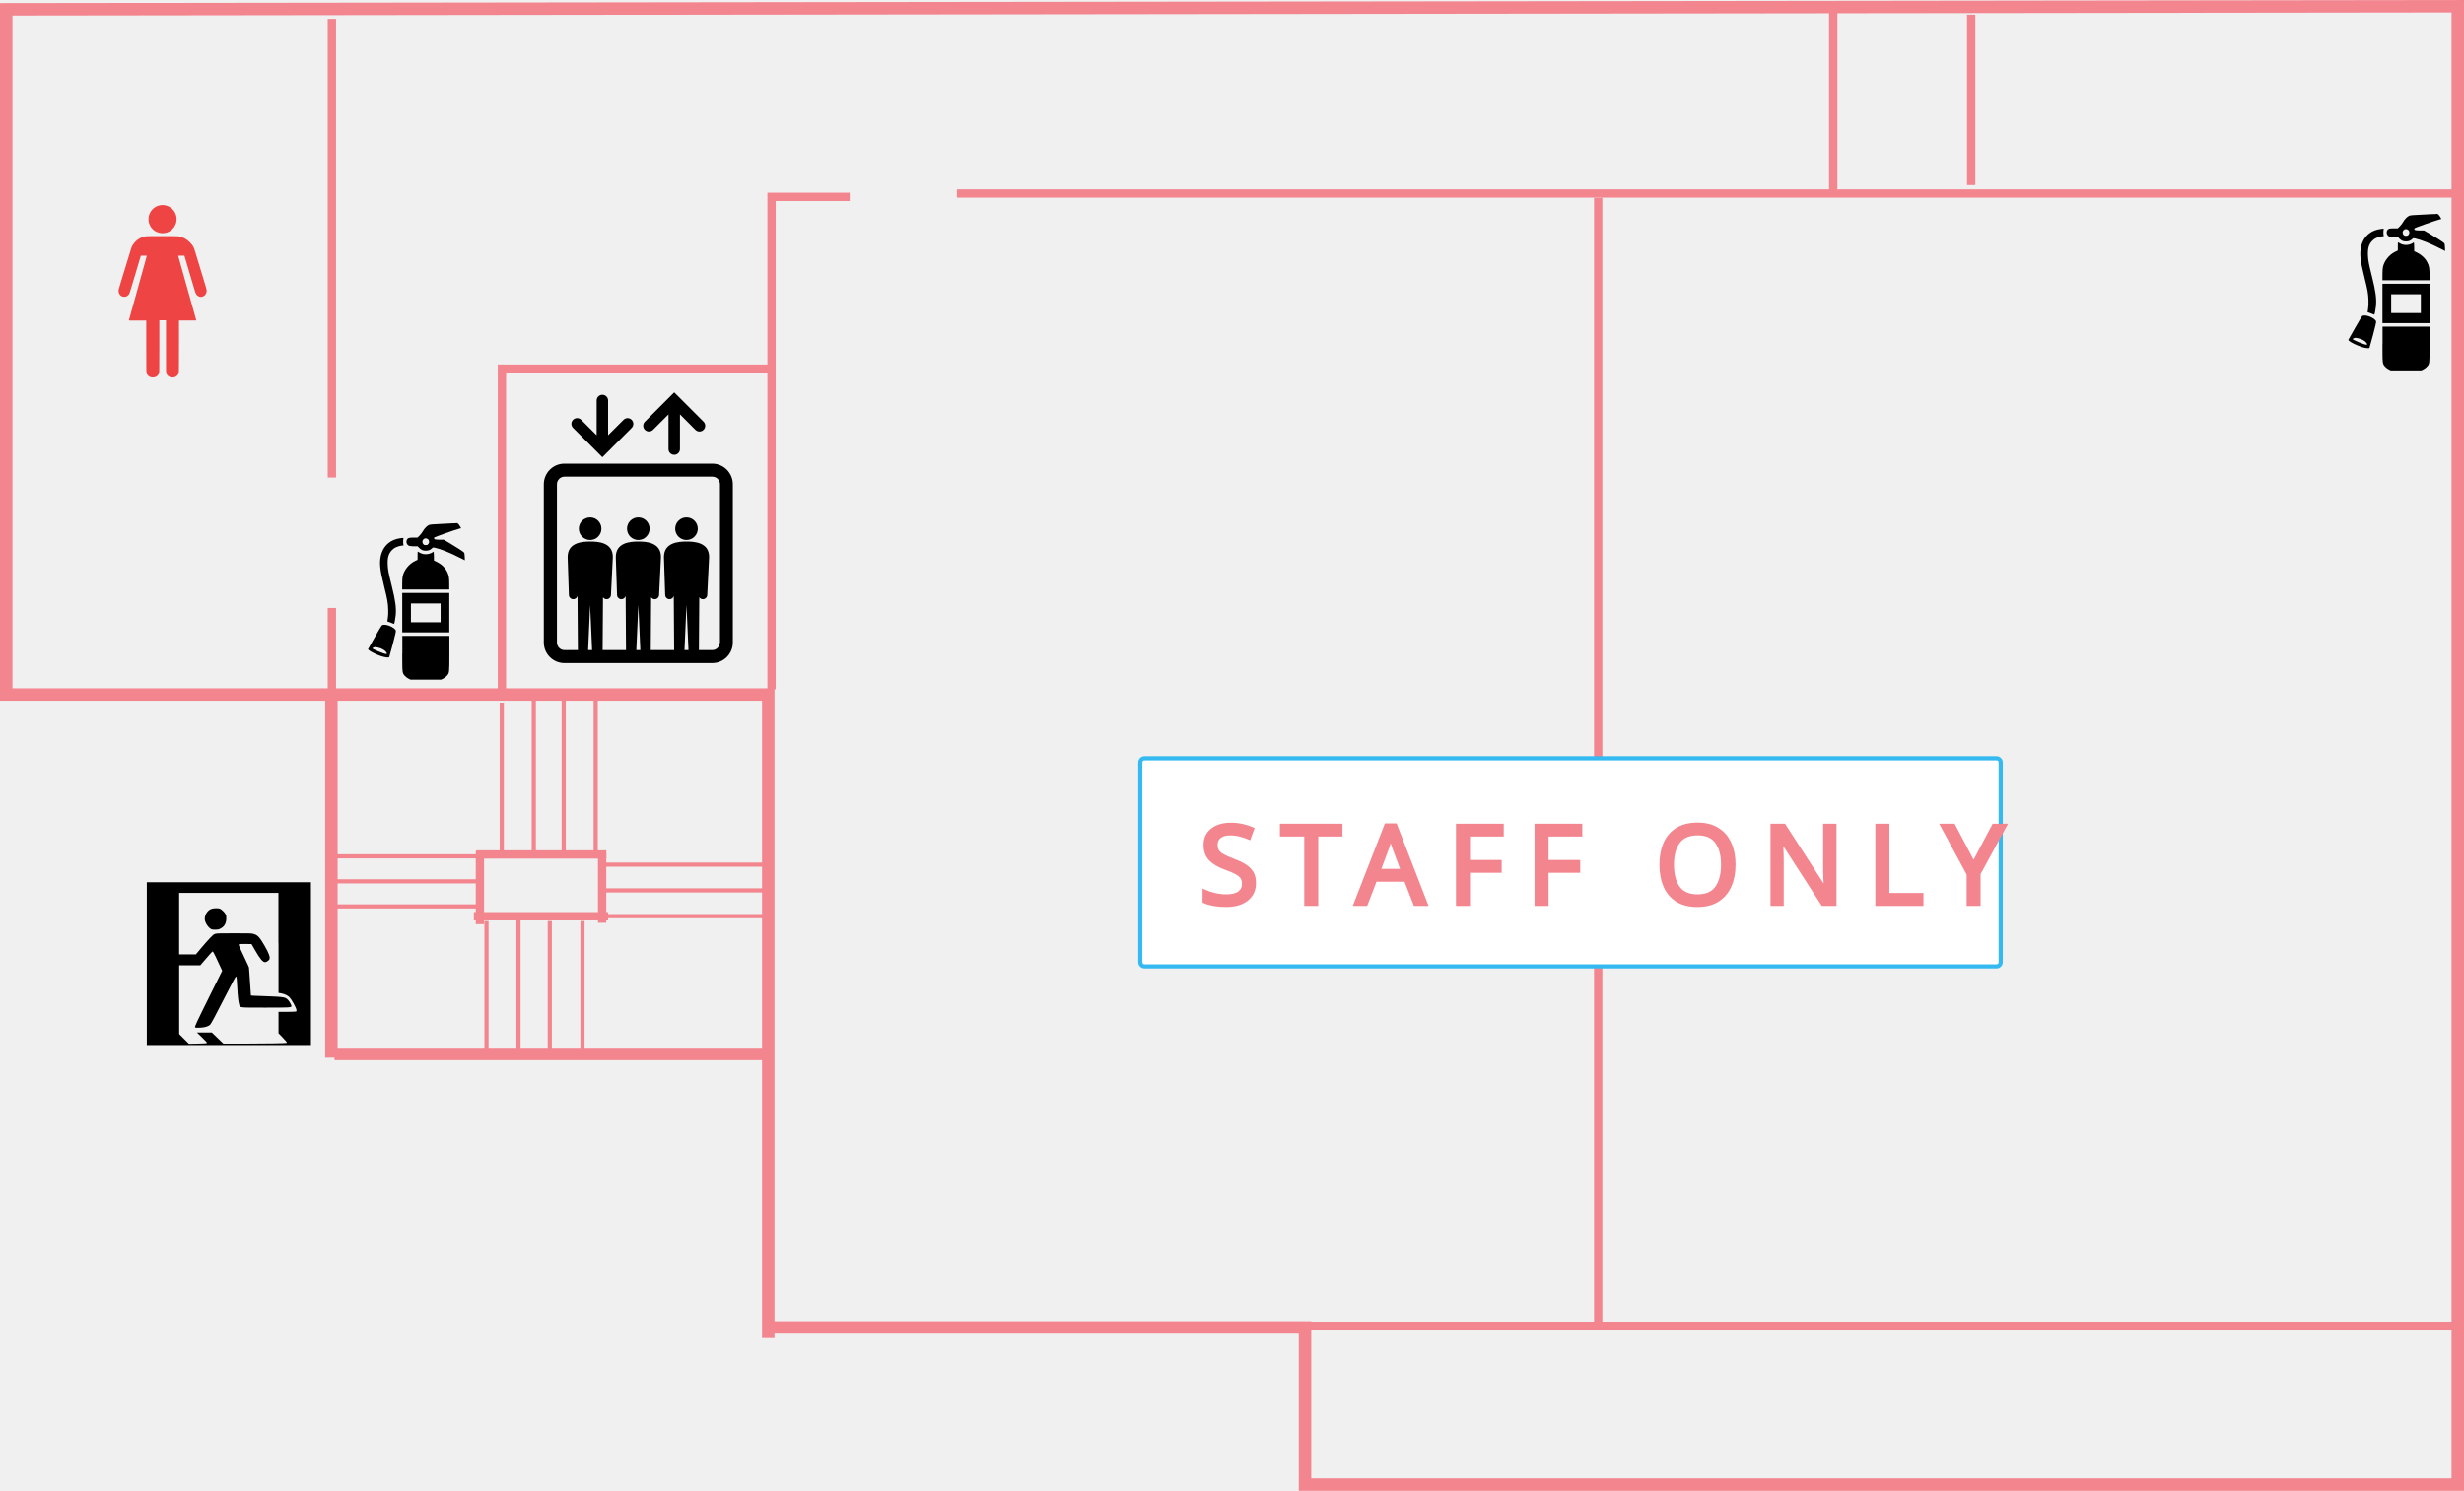
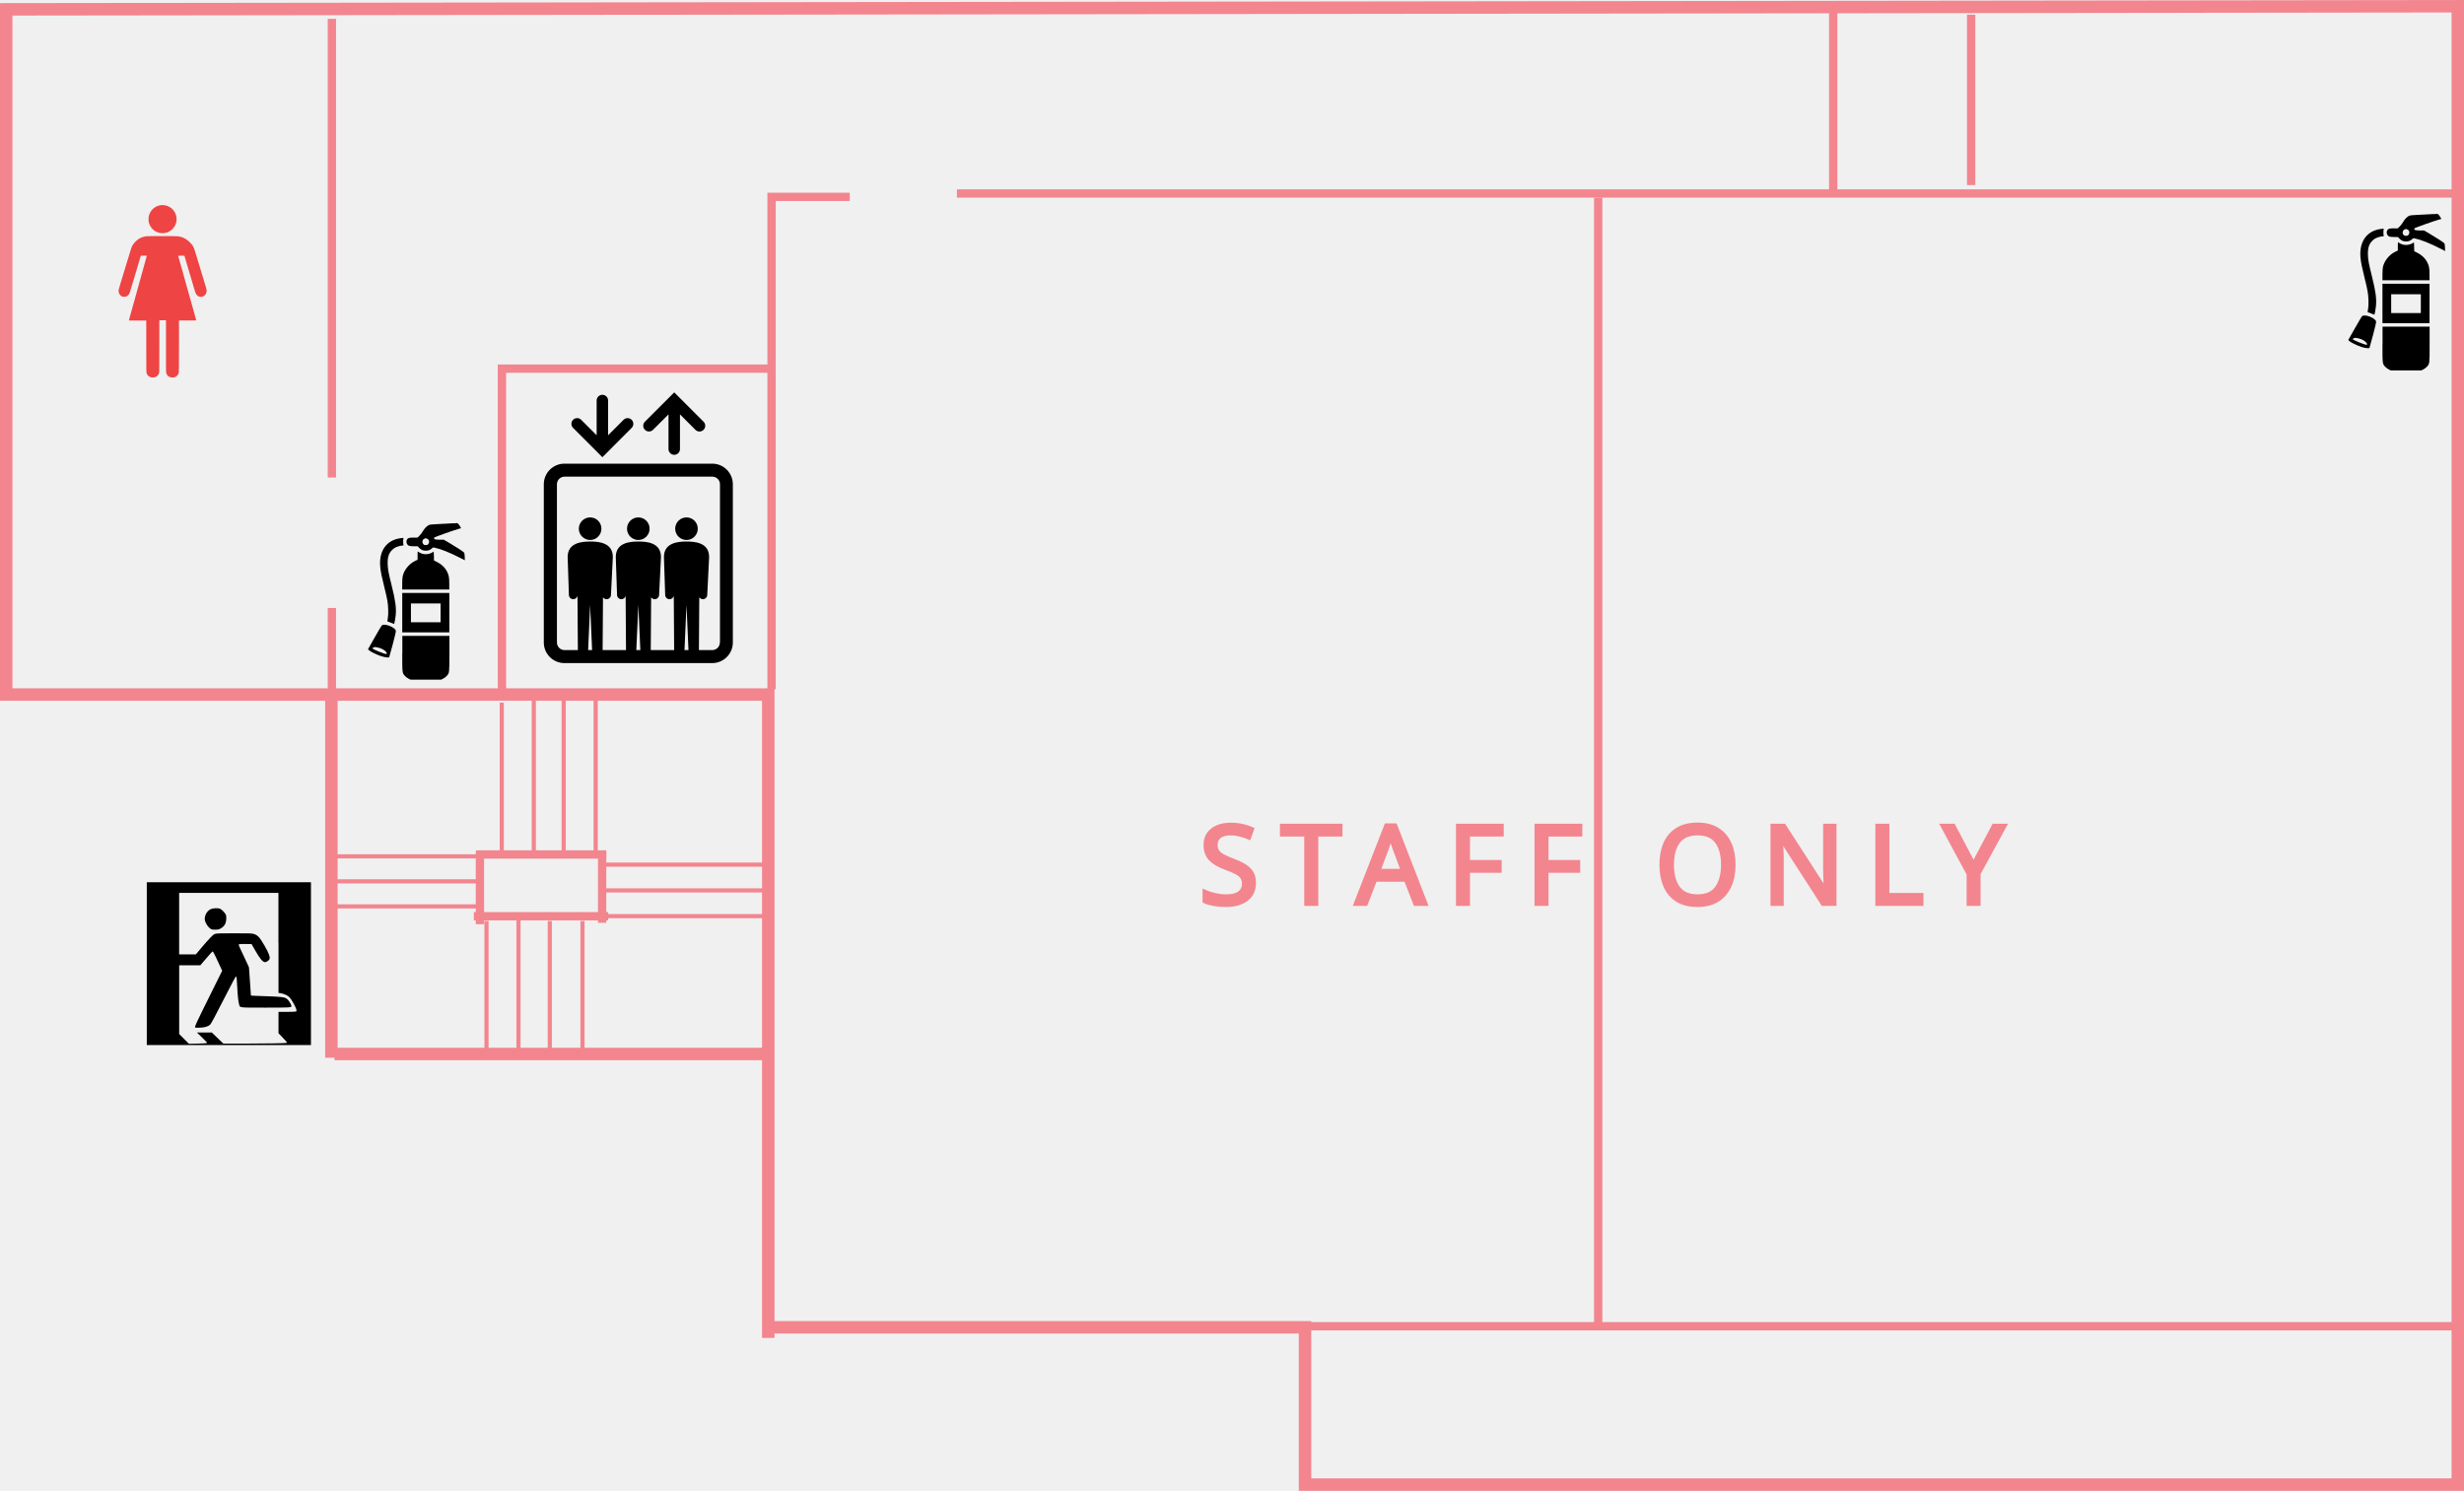
- <svg xmlns="http://www.w3.org/2000/svg" id="_レイヤー_1" data-name="レイヤー 1" viewBox="0 0 593.2 358.96">
+ <svg xmlns="http://www.w3.org/2000/svg" id="_レイヤー_1" version="1.1" viewBox="0 0 593.2 358.96">
  <defs>
    <style>
-       .cls-1 {
-         fill: #fff;
-         stroke: #34b9f0;
+       .st0, .st1, .st2 {
+         isolation: isolate;
      }

-       .cls-1, .cls-2, .cls-3, .cls-4, .cls-5 {
+       .st0, .st3, .st4, .st5 {
+         fill: none;
+         stroke: #f3858e;
        stroke-miterlimit: 10;
      }

-       .cls-6 {
+       .st0, .st2 {
+         font-family: BIZ-UDGothic, 'BIZ UDGothic';
+         font-size: 26.3px;
+         letter-spacing: .2em;
+       }
+ 
+       .st6 {
        fill: #ef4444;
      }

-       .cls-2, .cls-3, .cls-4 {
-         fill: none;
+       .st2 {
+         fill: #f3858e;
      }

-       .cls-2, .cls-3, .cls-4, .cls-5 {
-         stroke: #f3858e;
-       }
- 
-       .cls-3 {
+       .st4 {
        stroke-width: 3px;
      }

-       .cls-4 {
+       .st5 {
        stroke-width: 2px;
-       }
- 
-       .cls-5 {
-         fill: #f3858e;
-         font-family: BIZ-UDGothic, 'BIZ UDGothic';
-         font-size: 26.3px;
-         letter-spacing: .2em;
      }
    </style>
  </defs>
  <g>
    <g>
-       <line class="cls-2" x1="120.8" y1="169.18" x2="120.8" y2="205.18" />
-       <line class="cls-2" x1="128.51" y1="167.67" x2="128.51" y2="205.35" />
-       <line class="cls-2" x1="135.71" y1="168.34" x2="135.71" y2="205.68" />
-       <line class="cls-2" x1="143.41" y1="168.17" x2="143.41" y2="205.85" />
-       <line class="cls-2" x1="145.59" y1="208.19" x2="185.94" y2="208.19" />
-       <line class="cls-2" x1="145.92" y1="214.39" x2="185.61" y2="214.39" />
-       <line class="cls-2" x1="145.75" y1="220.59" x2="185.77" y2="220.59" />
-       <line class="cls-2" x1="140.23" y1="221.76" x2="140.23" y2="253.57" />
-       <line class="cls-2" x1="132.36" y1="221.76" x2="132.36" y2="253.41" />
-       <line class="cls-2" x1="124.82" y1="221.59" x2="124.82" y2="252.74" />
-       <line class="cls-2" x1="117.12" y1="221.76" x2="117.12" y2="252.57" />
-       <line class="cls-2" x1="115.11" y1="218.24" x2="80.95" y2="218.24" />
-       <line class="cls-2" x1="80.62" y1="212.21" x2="116.28" y2="212.21" />
-       <line class="cls-2" x1="80.95" y1="206.19" x2="115.95" y2="206.19" />
+       <line class="st3" x1="120.8" y1="169.18" x2="120.8" y2="205.18" />
+       <line class="st3" x1="128.51" y1="167.67" x2="128.51" y2="205.35" />
+       <line class="st3" x1="135.71" y1="168.34" x2="135.71" y2="205.68" />
+       <line class="st3" x1="143.41" y1="168.17" x2="143.41" y2="205.85" />
+       <line class="st3" x1="145.59" y1="208.19" x2="185.94" y2="208.19" />
+       <line class="st3" x1="145.92" y1="214.39" x2="185.61" y2="214.39" />
+       <line class="st3" x1="145.75" y1="220.59" x2="185.77" y2="220.59" />
+       <line class="st3" x1="140.23" y1="221.76" x2="140.23" y2="253.57" />
+       <line class="st3" x1="132.36" y1="221.76" x2="132.36" y2="253.41" />
+       <line class="st3" x1="124.82" y1="221.59" x2="124.82" y2="252.74" />
+       <line class="st3" x1="117.12" y1="221.76" x2="117.12" y2="252.57" />
+       <line class="st3" x1="115.11" y1="218.24" x2="80.95" y2="218.24" />
+       <line class="st3" x1="80.62" y1="212.21" x2="116.28" y2="212.21" />
+       <line class="st3" x1="80.95" y1="206.19" x2="115.95" y2="206.19" />
    </g>
    <g>
-       <polyline class="cls-3" points="184.96 322.15 184.96 167.23 1.5 167.23 1.5 2.25 591.7 1.5 591.7 357.46 314.18 357.46 314.18 319.59 184.96 319.59" />
-       <line class="cls-3" x1="79.78" y1="167.98" x2="79.78" y2="254.68" />
-       <line class="cls-3" x1="80.53" y1="253.78" x2="184.36" y2="253.78" />
+       <polyline class="st4" points="184.96 322.15 184.96 167.23 1.5 167.23 1.5 2.25 591.7 1.5 591.7 357.46 314.18 357.46 314.18 319.59 184.96 319.59" />
+       <line class="st4" x1="79.78" y1="167.98" x2="79.78" y2="254.68" />
+       <line class="st4" x1="80.53" y1="253.78" x2="184.36" y2="253.78" />
    </g>
    <g>
-       <line class="cls-4" x1="115.54" y1="204.95" x2="115.54" y2="222.53" />
-       <line class="cls-4" x1="114.08" y1="220.61" x2="146.42" y2="220.61" />
-       <line class="cls-4" x1="144.96" y1="222.19" x2="144.96" y2="205.29" />
-       <line class="cls-4" x1="114.64" y1="205.74" x2="145.97" y2="205.74" />
-       <polyline class="cls-4" points="120.84 165.96 120.84 88.76 185.3 88.76" />
-       <polyline class="cls-4" points="185.75 165.96 185.75 47.4 204.57 47.4" />
-       <line class="cls-4" x1="441.34" y1="2.89" x2="441.34" y2="46.17" />
-       <line class="cls-4" x1="384.76" y1="47.63" x2="384.76" y2="319.67" />
-       <line class="cls-4" x1="314.78" y1="319.33" x2="591.78" y2="319.33" />
-       <line class="cls-4" x1="79.9" y1="4.54" x2="79.9" y2="114.98" />
-       <line class="cls-4" x1="79.9" y1="146.39" x2="79.9" y2="166.66" />
-       <line class="cls-4" x1="230.37" y1="46.59" x2="591.07" y2="46.59" />
-       <line class="cls-4" x1="474.55" y1="3.53" x2="474.55" y2="44.56" />
+       <line class="st5" x1="115.54" y1="204.95" x2="115.54" y2="222.53" />
+       <line class="st5" x1="114.08" y1="220.61" x2="146.42" y2="220.61" />
+       <line class="st5" x1="144.96" y1="222.19" x2="144.96" y2="205.29" />
+       <line class="st5" x1="114.64" y1="205.74" x2="145.97" y2="205.74" />
+       <polyline class="st5" points="120.84 165.96 120.84 88.76 185.3 88.76" />
+       <polyline class="st5" points="185.75 165.96 185.75 47.4 204.57 47.4" />
+       <line class="st5" x1="441.34" y1="2.89" x2="441.34" y2="46.17" />
+       <line class="st5" x1="384.76" y1="47.63" x2="384.76" y2="319.67" />
+       <line class="st5" x1="314.78" y1="319.33" x2="591.78" y2="319.33" />
+       <line class="st5" x1="79.9" y1="4.54" x2="79.9" y2="114.98" />
+       <line class="st5" x1="79.9" y1="146.39" x2="79.9" y2="166.66" />
+       <line class="st5" x1="230.37" y1="46.59" x2="591.07" y2="46.59" />
+       <line class="st5" x1="474.55" y1="3.53" x2="474.55" y2="44.56" />
    </g>
  </g>
-   <g>
-     <rect class="cls-1" x="274.53" y="182.58" width="207.13" height="50.1" rx="1" ry="1" />
-     <text class="cls-5" transform="translate(288.67 217.62)">
+   <g class="st1">
+     <text class="st2" transform="translate(288.67 217.62)">
+       <tspan x="0" y="0">STAFF ONLY</tspan>
+     </text>
+     <text class="st0" transform="translate(288.67 217.62)">
      <tspan x="0" y="0">STAFF ONLY</tspan>
    </text>
  </g>
  <g>
-     <path class="cls-6" d="M38.58,49.42c-1.17.21-2.11.96-2.56,2.03-.2.47-.28.89-.26,1.43,0,.3.04.52.08.7.26.99.89,1.78,1.79,2.22,1.69.83,3.71.15,4.53-1.54.2-.42.3-.73.34-1.18.11-1.24-.46-2.45-1.49-3.13-.73-.48-1.62-.68-2.43-.53Z" />
-     <path class="cls-6" d="M35.02,56.92c-1.23.19-2.26.88-3,1.99-.35.52-.26.26-1.59,4.65-.53,1.73-1.1,3.61-1.51,4.96-.17.56-.33,1.11-.35,1.23-.13.75.26,1.45.93,1.66.52.16,1.05.02,1.42-.39.27-.31.23-.19,1.22-3.53.22-.73.53-1.79.7-2.34.16-.56.47-1.59.68-2.3l.39-1.29h.71c.59,0,.71,0,.71.05,0,.03-.1.42-.23.87-.23.81-.91,3.26-2.67,9.62-1.35,4.85-1.38,4.96-1.4,5.02-.02.06.1.06,2.08.06h2.1v6.17c0,6.73,0,6.38.18,6.75.17.33.51.61.9.73.26.08.8.07,1.05-.02.48-.17.79-.49.95-.98.06-.17.06-.47.07-6.45v-6.27h1.6v6.28c0,6.27,0,6.28.07,6.49.2.61.69.97,1.38,1.02.82.06,1.51-.47,1.64-1.26.02-.14.04-2.27.04-6.34v-6.13h2.08c1.35,0,2.08,0,2.08-.03,0-.02-.23-.87-.52-1.89-.29-1.02-.65-2.32-.81-2.88-.16-.56-.52-1.86-.81-2.89-.89-3.18-1.1-3.92-1.33-4.74-.12-.44-.37-1.32-.55-1.96-.18-.64-.33-1.18-.33-1.19,0-.02.29-.03.75-.03h.74l.07.23c.04.13.1.32.13.43.03.11.18.6.32,1.09.15.49.39,1.31.54,1.82.15.51.38,1.27.5,1.68.47,1.59.69,2.32.86,2.9.1.33.21.68.25.78.27.7.88,1.09,1.52.97.74-.13,1.21-.79,1.16-1.59-.02-.24-.05-.34-.77-2.73-.65-2.13-1.69-5.56-1.97-6.48-.14-.47-.31-.94-.39-1.11-.19-.4-.55-.87-.99-1.29-.8-.77-1.71-1.23-2.71-1.37-.45-.06-7.45-.06-7.86,0Z" />
+     <path class="st6" d="M38.58,49.42c-1.17.21-2.11.96-2.56,2.03-.2.47-.28.89-.26,1.43,0,.3.04.52.08.7.26.99.89,1.78,1.79,2.22,1.69.83,3.71.15,4.53-1.54.2-.42.3-.73.34-1.18.11-1.24-.46-2.45-1.49-3.13-.73-.48-1.62-.68-2.43-.53Z" />
+     <path class="st6" d="M35.02,56.92c-1.23.19-2.26.88-3,1.99-.35.52-.26.26-1.59,4.65-.53,1.73-1.1,3.61-1.51,4.96-.17.56-.33,1.11-.35,1.23-.13.75.26,1.45.93,1.66.52.16,1.05.02,1.42-.39.27-.31.23-.19,1.22-3.53.22-.73.53-1.79.7-2.34.16-.56.47-1.59.68-2.3l.39-1.29h.71c.59,0,.71,0,.71.05,0,.03-.1.42-.23.87-.23.81-.91,3.26-2.67,9.62-1.35,4.85-1.38,4.96-1.4,5.02s.1.06,2.08.06h2.1v6.17c0,6.73,0,6.38.18,6.75.17.33.51.61.9.73.26.08.8.07,1.05-.02.48-.17.79-.49.95-.98.06-.17.06-.47.07-6.45v-6.27h1.6v6.28c0,6.27,0,6.28.07,6.49.2.61.69.97,1.38,1.02.82.06,1.51-.47,1.64-1.26.02-.14.04-2.27.04-6.34v-6.13h2.08c1.35,0,2.08,0,2.08-.03,0-.02-.23-.87-.52-1.89s-.65-2.32-.81-2.88-.52-1.86-.81-2.89c-.89-3.18-1.1-3.92-1.33-4.74-.12-.44-.37-1.32-.55-1.96s-.33-1.18-.33-1.19c0-.02.29-.03.75-.03h.74l.07.23c.04.13.1.32.13.43.03.11.18.6.32,1.09.15.49.39,1.31.54,1.82s.38,1.27.5,1.68c.47,1.59.69,2.32.86,2.9.1.33.21.68.25.78.27.7.88,1.09,1.52.97.74-.13,1.21-.79,1.16-1.59-.02-.24-.05-.34-.77-2.73-.65-2.13-1.69-5.56-1.97-6.48-.14-.47-.31-.94-.39-1.11-.19-.4-.55-.87-.99-1.29-.8-.77-1.71-1.23-2.71-1.37-.45-.06-7.45-.06-7.86,0l-.03.03Z" />
  </g>
  <g>
-     <path d="M109.26,125.99c-.3.03-1.68.11-3.06.16-1.83.08-2.62.14-2.88.24-.47.17-1.16.86-1.52,1.53-.14.28-.5.73-.77,1.02l-.51.5h-.96c-1.08,0-1.38.09-1.59.5-.29.55-.02,1.29.55,1.49.16.06.69.1,1.17.1h.87s.34.37.34.37c.5.51.9.69,1.6.69.65,0,1.05-.15,1.49-.56.25-.24.27-.24.73-.14,1.31.26,3.63,1.19,5.88,2.35.71.36,1.3.66,1.31.66,0,0,0-.39-.03-.86-.03-.64-.07-.9-.18-1.02-.18-.22-1.95-1.36-3.54-2.3l-1.32-.77h-1.1q-1.1,0-1.2-.21c-.06-.13-.07-.24-.02-.29.18-.18,4.79-1.81,6.15-2.18l.34-.09-.22-.39c-.31-.55-.62-.86-.82-.84-.1,0-.42.03-.72.07ZM102.78,129.69c.53.18.7.87.32,1.31-.17.19-.27.24-.6.24s-.43-.04-.6-.24c-.37-.43-.21-1.11.3-1.31.28-.11.27-.11.57,0Z" />
-     <path d="M96.29,129.61c-3.31.49-5.13,3.15-4.74,6.96.11,1.15.35,2.31,1.01,4.95.69,2.75.85,3.68.9,5.2.03.99,0,1.49-.09,2.09-.08.44-.13.8-.12.81.02,0,.24.08.49.17s.6.22.78.31c.18.09.34.15.35.13.09-.09.3-1.18.39-2.03.18-1.79-.05-3.56-.97-7.23-.75-3-.9-3.79-.95-4.96-.08-1.68.19-2.66.95-3.48.23-.24.55-.51.75-.62.44-.26,1.4-.55,1.82-.55.31,0,.33-.02.26-.19-.08-.24-.08-1.22,0-1.47.08-.21.03-.22-.83-.09Z" />
+     <path d="M109.26,125.99c-.3.03-1.68.11-3.06.16-1.83.08-2.62.14-2.88.24-.47.17-1.16.86-1.52,1.53-.14.28-.5.73-.77,1.02l-.51.5h-.96c-1.08,0-1.38.09-1.59.5-.29.55-.02,1.29.55,1.49.16.06.69.1,1.17.1h.87l.34.37c.5.51.9.69,1.6.69.65,0,1.05-.15,1.49-.56.25-.24.27-.24.73-.14,1.31.26,3.63,1.19,5.88,2.35.71.36,1.3.66,1.31.66,0,0,0-.39-.03-.86-.03-.64-.07-.9-.18-1.02-.18-.22-1.95-1.36-3.54-2.3l-1.32-.77h-1.1c-.73,0-1.13-.07-1.2-.21-.06-.13-.07-.24-.02-.29.18-.18,4.79-1.81,6.15-2.18l.34-.09-.22-.39c-.31-.55-.62-.86-.82-.84-.1,0-.42.03-.72.07v-.03ZM102.78,129.69c.53.18.7.87.32,1.31-.17.19-.27.24-.6.24s-.43-.04-.6-.24c-.37-.43-.21-1.11.3-1.31.28-.11.27-.11.57,0h0Z" />
+     <path d="M96.29,129.61c-3.31.49-5.13,3.15-4.74,6.96.11,1.15.35,2.31,1.01,4.95.69,2.75.85,3.68.9,5.2.03.99,0,1.49-.09,2.09-.08.44-.13.8-.12.81.02,0,.24.08.49.17s.6.22.78.31.34.15.35.13c.09-.09.3-1.18.39-2.03.18-1.79-.05-3.56-.97-7.23-.75-3-.9-3.79-.95-4.96-.08-1.68.19-2.66.95-3.48.23-.24.55-.51.75-.62.44-.26,1.4-.55,1.82-.55.31,0,.33-.02.26-.19-.08-.24-.08-1.22,0-1.47.08-.21.03-.22-.83-.09Z" />
    <path d="M100.53,133.78v1l-.72.35c-1.36.68-2.5,2.1-2.85,3.54-.08.36-.13.98-.13,1.9v1.37h11.33v-1.37c0-1.51-.09-2.03-.5-2.87-.5-1.01-1.35-1.84-2.49-2.41l-.7-.34v-.89c0-.49-.03-.97-.05-1.08-.05-.18-.07-.18-.19-.07-.25.23-.91.47-1.41.52-.64.07-1.33-.08-1.82-.39-.22-.14-.41-.25-.43-.25-.03,0-.04.44-.04.99Z" />
-     <path d="M96.84,147.52v4.74h11.33v-9.49h-11.33v4.74ZM106.07,147.56v2.27h-7.14v-4.53h7.14v2.27Z" />
-     <path d="M92,150.52c-.11.05-.8,1.18-1.79,2.95l-1.61,2.85.24.25c.29.3,1.83,1.06,2.88,1.41.44.14,1.05.29,1.36.31.54.03.57.03.65-.16.05-.11.44-1.51.86-3.12.53-2.01.75-2.98.71-3.14-.2-.81-2.47-1.75-3.28-1.35ZM90.97,155.91c.87.18,1.71.65,2.02,1.12.19.29.19.44,0,.44-.51,0-3.4-1.19-3.34-1.38.03-.08.5-.29.69-.29.05,0,.34.05.64.11Z" />
-     <path d="M96.84,157.33c0,4.79,0,4.7.64,5.42.22.24.58.52.86.65l.48.24h7.39l.48-.24c.28-.13.64-.41.86-.65.65-.72.64-.64.64-5.42v-4.22h-11.33v4.22Z" />
+     <path d="M96.84,147.52v4.74h11.33v-9.49h-11.33v4.74h0ZM106.07,147.56v2.27h-7.14v-4.53h7.14v2.27h0Z" />
+     <path d="M92,150.52c-.11.05-.8,1.18-1.79,2.95l-1.61,2.85.24.25c.29.3,1.83,1.06,2.88,1.41.44.14,1.05.29,1.36.31.54.03.57.03.65-.16.05-.11.44-1.51.86-3.12.53-2.01.75-2.98.71-3.14-.2-.81-2.47-1.75-3.28-1.35h-.02ZM90.97,155.91c.87.18,1.71.65,2.02,1.12.19.29.19.44,0,.44-.51,0-3.4-1.19-3.34-1.38.03-.08.5-.29.69-.29.05,0,.34.05.64.11h-.01Z" />
+     <path d="M96.84,157.33c0,4.79,0,4.7.64,5.42.22.24.58.52.86.65l.48.24h7.39l.48-.24c.28-.13.64-.41.86-.65.65-.72.64-.64.64-5.42v-4.22h-11.33v4.22h-.02Z" />
  </g>
  <g>
-     <path d="M586,51.53c-.3.03-1.68.11-3.06.16-1.83.08-2.62.14-2.88.24-.47.17-1.16.86-1.52,1.53-.14.28-.5.73-.77,1.02l-.51.5h-.96c-1.08,0-1.38.09-1.59.5-.29.55-.02,1.29.55,1.49.16.06.69.1,1.17.1h.87s.34.37.34.37c.5.51.9.69,1.6.69.65,0,1.05-.15,1.49-.56.25-.24.27-.24.73-.14,1.31.26,3.63,1.19,5.88,2.35.71.36,1.3.66,1.31.66,0,0,0-.39-.03-.86-.03-.64-.07-.9-.18-1.02-.18-.22-1.95-1.36-3.54-2.3l-1.32-.77h-1.1q-1.1,0-1.2-.21c-.06-.13-.07-.24-.02-.29.18-.18,4.79-1.81,6.15-2.18l.34-.09-.22-.39c-.31-.55-.62-.86-.82-.84-.1,0-.42.03-.72.07ZM579.52,55.23c.53.18.7.87.32,1.31-.17.19-.27.24-.6.24s-.43-.04-.6-.24c-.37-.43-.21-1.11.3-1.31.28-.11.27-.11.57,0Z" />
-     <path d="M573.03,55.15c-3.31.49-5.13,3.15-4.74,6.96.11,1.15.35,2.31,1.01,4.95.69,2.75.85,3.68.9,5.2.03.99,0,1.49-.09,2.09-.08.44-.13.8-.12.81.02,0,.24.08.49.17s.6.22.78.31c.18.09.34.15.35.13.09-.09.3-1.18.39-2.03.18-1.79-.05-3.56-.97-7.23-.75-3-.9-3.79-.95-4.96-.08-1.68.19-2.66.95-3.48.23-.24.55-.51.75-.62.44-.26,1.4-.55,1.82-.55.31,0,.33-.02.26-.19-.08-.24-.08-1.22,0-1.47.08-.21.03-.22-.83-.09Z" />
-     <path d="M577.27,59.32v1l-.72.35c-1.36.68-2.5,2.1-2.85,3.54-.08.36-.13.98-.13,1.9v1.37h11.33v-1.37c0-1.51-.09-2.03-.5-2.87-.5-1.01-1.35-1.84-2.49-2.41l-.7-.34v-.89c0-.49-.03-.97-.05-1.08-.05-.18-.07-.18-.19-.07-.25.23-.91.47-1.41.52-.64.07-1.33-.08-1.82-.39-.22-.14-.41-.25-.43-.25-.03,0-.04.44-.04.99Z" />
-     <path d="M573.57,73.07v4.74h11.33v-9.49h-11.33v4.74ZM582.81,73.11v2.27h-7.14v-4.53h7.14v2.27Z" />
-     <path d="M568.74,76.06c-.11.05-.8,1.18-1.79,2.95l-1.61,2.85.24.25c.29.3,1.83,1.06,2.88,1.41.44.14,1.05.29,1.36.31.54.03.57.03.65-.16.05-.11.44-1.51.86-3.12.53-2.01.75-2.98.71-3.14-.2-.81-2.47-1.75-3.28-1.35ZM567.71,81.45c.87.18,1.71.65,2.02,1.12.19.29.19.44,0,.44-.51,0-3.4-1.19-3.34-1.38.03-.08.5-.29.69-.29.05,0,.34.05.64.11Z" />
-     <path d="M573.57,82.87c0,4.79,0,4.7.64,5.42.22.24.58.52.86.65l.48.24h7.39l.48-.24c.28-.13.64-.41.86-.65.65-.72.64-.64.64-5.42v-4.22h-11.33v4.22Z" />
+     <path d="M586,51.53c-.3.03-1.68.11-3.06.16-1.83.08-2.62.14-2.88.24-.47.17-1.16.86-1.52,1.53-.14.28-.5.73-.77,1.02l-.51.5h-.96c-1.08,0-1.38.09-1.59.5-.29.55-.02,1.29.55,1.49.16.06.69.1,1.17.1h.87l.34.37c.5.51.9.69,1.6.69.65,0,1.05-.15,1.49-.56.25-.24.27-.24.73-.14,1.31.26,3.63,1.19,5.88,2.35.71.36,1.3.66,1.31.66,0,0,0-.39-.03-.86-.03-.64-.07-.9-.18-1.02-.18-.22-1.95-1.36-3.54-2.3l-1.32-.77h-1.1c-.73,0-1.13-.07-1.2-.21-.06-.13-.07-.24-.02-.29.18-.18,4.79-1.81,6.15-2.18l.34-.09-.22-.39c-.31-.55-.62-.86-.82-.84-.1,0-.42.03-.72.07v-.03ZM579.52,55.23c.53.18.7.87.32,1.31-.17.19-.27.24-.6.24s-.43-.04-.6-.24c-.37-.43-.21-1.11.3-1.31.28-.11.27-.11.57,0h0Z" />
+     <path d="M573.03,55.15c-3.31.49-5.13,3.15-4.74,6.96.11,1.15.35,2.31,1.01,4.95.69,2.75.85,3.68.9,5.2.03.99,0,1.49-.09,2.09-.08.44-.13.8-.12.81.02,0,.24.08.49.17s.6.22.78.31c.18.09.34.15.35.13.09-.09.3-1.18.39-2.03.18-1.79-.05-3.56-.97-7.23-.75-3-.9-3.79-.95-4.96-.08-1.68.19-2.66.95-3.48.23-.24.55-.51.75-.62.44-.26,1.4-.55,1.82-.55.31,0,.33-.02.26-.19-.08-.24-.08-1.22,0-1.47.08-.21.03-.22-.83-.09h0Z" />
+     <path d="M577.27,59.32v1l-.72.35c-1.36.68-2.5,2.1-2.85,3.54-.08.36-.13.98-.13,1.9v1.37h11.33v-1.37c0-1.51-.09-2.03-.5-2.87-.5-1.01-1.35-1.84-2.49-2.41l-.7-.34v-.89c0-.49-.03-.97-.05-1.08-.05-.18-.07-.18-.19-.07-.25.23-.91.47-1.41.52-.64.07-1.33-.08-1.82-.39-.22-.14-.41-.25-.43-.25-.03,0-.04.44-.04.99h0Z" />
+     <path d="M573.57,73.07v4.74h11.33v-9.49h-11.33v4.74h0ZM582.81,73.11v2.27h-7.14v-4.53h7.14v2.27h0Z" />
+     <path d="M568.74,76.06c-.11.05-.8,1.18-1.79,2.95l-1.61,2.85.24.25c.29.3,1.83,1.06,2.88,1.41.44.14,1.05.29,1.36.31.54.03.57.03.65-.16.05-.11.44-1.51.86-3.12.53-2.01.75-2.98.71-3.14-.2-.81-2.47-1.75-3.28-1.35h-.02ZM567.71,81.45c.87.18,1.71.65,2.02,1.12.19.29.19.44,0,.44-.51,0-3.4-1.19-3.34-1.38.03-.08.5-.29.69-.29.05,0,.34.05.64.11h-.01Z" />
+     <path d="M573.57,82.87c0,4.79,0,4.7.64,5.42.22.24.58.52.86.65l.48.24h7.39l.48-.24c.28-.13.64-.41.86-.65.65-.72.64-.64.64-5.42v-4.22h-11.33v4.22h-.02Z" />
  </g>
  <g>
    <path d="M142.07,124.58c-1.5,0-2.72,1.22-2.72,2.72s1.22,2.72,2.72,2.72,2.72-1.22,2.72-2.72-1.22-2.72-2.72-2.72Z" />
-     <path d="M153.67,124.58c-1.5,0-2.72,1.22-2.72,2.72s1.22,2.72,2.72,2.72,2.72-1.22,2.72-2.72c0-1.5-1.22-2.72-2.72-2.72Z" />
+     <path d="M153.67,124.58c-1.5,0-2.72,1.22-2.72,2.72s1.22,2.72,2.72,2.72,2.72-1.22,2.72-2.72-1.22-2.72-2.72-2.72Z" />
    <path d="M165.27,124.58c-1.5,0-2.72,1.22-2.72,2.72s1.22,2.72,2.72,2.72,2.72-1.22,2.72-2.72-1.22-2.72-2.72-2.72Z" />
-     <path d="M171.47,111.64h-35.59c-2.73,0-4.96,2.23-4.96,4.96v38.1c0,2.74,2.23,4.96,4.96,4.96h35.59c2.74,0,4.96-2.23,4.96-4.96v-38.1c0-2.73-2.22-4.96-4.96-4.96ZM141.59,156.53l.48-10.89.48,10.89h-.97ZM153.19,156.53l.49-10.89.48,10.89h-.97ZM164.79,156.53l.48-10.89.48,10.89h-.97ZM173.3,154.7c0,1.01-.82,1.83-1.83,1.83h-3.21l.09-12.72c.2.29.53.49.91.47.58-.03,1.03-.52,1.01-1.11l.45-9.05c0-3.56-3.6-3.73-5.44-3.73s-5.44.18-5.44,3.73l.3,9.05c-.03.58.42,1.08,1.01,1.11.51.02.93-.33,1.06-.8l.09,13.05h-5.63l.09-12.72c.2.29.53.49.91.47.58-.03,1.03-.52,1.01-1.11l.45-9.05c0-3.56-3.6-3.73-5.44-3.73s-5.44.17-5.44,3.73l.3,9.05c-.03.58.42,1.08,1.01,1.11.51.02.93-.33,1.06-.8l.09,13.05h-5.63l.09-12.72c.2.29.53.49.91.47.58-.03,1.03-.52,1.01-1.11l.45-9.05c0-3.56-3.6-3.73-5.44-3.73s-5.44.18-5.44,3.73l.3,9.05c-.03.58.42,1.08,1.01,1.11.51.02.94-.33,1.06-.8l.09,13.05h-3.21c-1.01,0-1.83-.82-1.83-1.83v-38.1c0-1.01.82-1.83,1.83-1.83h35.59c1.01,0,1.83.82,1.83,1.83v38.1h0Z" />
-     <path d="M157.22,103.49l3.72-3.72v8.36c0,.76.62,1.38,1.38,1.38s1.38-.62,1.38-1.38v-8.36l3.72,3.72c.27.27.62.41.98.41s.71-.14.98-.41c.54-.54.54-1.41,0-1.95l-6.08-6.08-.98-.98-.98.98-6.08,6.08c-.54.54-.54,1.41,0,1.95.54.54,1.41.54,1.95,0Z" />
-     <path d="M144.04,109.11h0s.98.98.98.98l.98-.98s0,0,0,0l6.07-6.08c.54-.54.54-1.41,0-1.95-.54-.54-1.41-.54-1.95,0l-3.72,3.72v-8.36c0-.76-.62-1.38-1.38-1.38s-1.38.62-1.38,1.38v8.36l-3.72-3.72c-.54-.54-1.41-.54-1.95,0-.54.54-.54,1.41,0,1.95l6.08,6.08Z" />
+     <path d="M171.47,111.64h-35.59c-2.73,0-4.96,2.23-4.96,4.96v38.1c0,2.74,2.23,4.96,4.96,4.96h35.59c2.74,0,4.96-2.23,4.96-4.96v-38.1c0-2.73-2.22-4.96-4.96-4.96ZM141.59,156.53l.48-10.89.48,10.89h-.97.01ZM153.19,156.53l.49-10.89.48,10.89h-.97ZM164.79,156.53l.48-10.89.48,10.89h-.97.01ZM173.3,154.7c0,1.01-.82,1.83-1.83,1.83h-3.21l.09-12.72c.2.29.53.49.91.47.58-.03,1.03-.52,1.01-1.11l.45-9.05c0-3.56-3.6-3.73-5.44-3.73s-5.44.18-5.44,3.73l.3,9.05c-.03.58.42,1.08,1.01,1.11.51.02.93-.33,1.06-.8l.09,13.05h-5.63l.09-12.72c.2.29.53.49.91.47.58-.03,1.03-.52,1.01-1.11l.45-9.05c0-3.56-3.6-3.73-5.44-3.73s-5.44.17-5.44,3.73l.3,9.05c-.03.58.42,1.08,1.01,1.11.51.02.93-.33,1.06-.8l.09,13.05h-5.63l.09-12.72c.2.29.53.49.91.47.58-.03,1.03-.52,1.01-1.11l.45-9.05c0-3.56-3.6-3.73-5.44-3.73s-5.44.18-5.44,3.73l.3,9.05c-.03.58.42,1.08,1.01,1.11.51.02.94-.33,1.06-.8l.09,13.05h-3.21c-1.01,0-1.83-.82-1.83-1.83v-38.1c0-1.01.82-1.83,1.83-1.83h35.59c1.01,0,1.83.82,1.83,1.83v38.1h-.03Z" />
+     <path d="M157.22,103.49l3.72-3.72v8.36c0,.76.62,1.38,1.38,1.38s1.38-.62,1.38-1.38v-8.36l3.72,3.72c.27.27.62.41.98.41s.71-.14.98-.41c.54-.54.54-1.41,0-1.95l-6.08-6.08-.98-.98-.98.98-6.08,6.08c-.54.54-.54,1.41,0,1.95.54.54,1.41.54,1.95,0h0Z" />
+     <path d="M144.04,109.11h0l.98.98.98-.98h0l6.07-6.08c.54-.54.54-1.41,0-1.95-.54-.54-1.41-.54-1.95,0l-3.72,3.72v-8.36c0-.76-.62-1.38-1.38-1.38s-1.38.62-1.38,1.38v8.36l-3.72-3.72c-.54-.54-1.41-.54-1.95,0s-.54,1.41,0,1.95l6.08,6.08h0Z" />
  </g>
  <g>
-     <path d="M35.34,232.02v19.6h39.52v-39.19h-39.52v19.6ZM67.05,227.05v12.02l.6.1c.71.11,1.61.52,1.98.9.62.62,1.72,2.63,1.75,3.18.02.25,0,.28-.31.33-.18.03-1.15.06-2.17.06h-1.85v5.15l.89.91c.91.94,1.2,1.31,1.12,1.4-.1.09-4.86.18-10.04.18h-5.24s-1.39-1.33-1.39-1.33l-1.39-1.34h-3.59l1.26,1.22c1.14,1.11,1.24,1.23,1.11,1.31-.1.07-.9.11-2.23.14l-2.07.04-1.17-1.17-1.17-1.17v-16.55h5.08s1.06-1.24,1.06-1.24c1.46-1.71,1.83-2.1,1.95-2.1.09,0,1.05,1.95,1.93,3.93l.33.72-2.85,5.74c-3.44,6.94-3.84,7.81-3.67,7.91.15.1,1.23.09,2-.02.68-.1,1.36-.37,1.63-.66.26-.28,1.25-2.13,3.41-6.37,2.2-4.32,2.72-5.25,2.83-5.22.12.04.19.59.28,2.66.1,2.04.25,3.41.46,4.12.22.76-.15.72,6.34.72,5.79,0,6.13-.02,6.25-.33.06-.16-.41-1.05-.79-1.48-.18-.2-.43-.41-.57-.48-.47-.24-1.49-.35-4.2-.44-1.5-.05-3.06-.11-3.46-.13l-.74-.05-.23-3.38-.24-3.39-.3-.69c-.17-.38-.73-1.58-1.25-2.67-.52-1.08-.94-2.02-.94-2.09,0-.17.39-.21,1.82-.19l1.29.02.78,1.36c1.28,2.24,1.92,2.99,2.5,2.99.28,0,.85-.38,1.01-.66.25-.49-.07-1.41-1.15-3.29-1.18-2.04-1.62-2.52-2.56-2.82-.55-.17-.67-.18-4.68-.18-3.2,0-4.2.02-4.55.11-.41.1-.52.19-1.3.98-.47.48-1.44,1.58-2.15,2.43l-1.3,1.55h-2.01s-2.02,0-2.02,0v-14.8h23.9v12.03Z" />
-     <path d="M50.95,218.83c-.9.26-1.63,1.32-1.66,2.38-.02.8.76,2.08,1.52,2.49.2.11.45.15.99.15.63,0,.8-.03,1.2-.23,1-.49,1.46-1.26,1.48-2.5,0-.61-.02-.73-.21-1.06-.27-.46-.95-1.11-1.33-1.27-.37-.15-1.42-.14-1.99.03Z" />
+     <path d="M35.34,232.02v19.6h39.52v-39.19h-39.52v19.6h0ZM67.05,227.05v12.02l.6.1c.71.11,1.61.52,1.98.9.62.62,1.72,2.63,1.75,3.18.02.25,0,.28-.31.33-.18.03-1.15.06-2.17.06h-1.85v5.15l.89.91c.91.94,1.2,1.31,1.12,1.4-.1.09-4.86.18-10.04.18h-5.24l-1.39-1.33-1.39-1.34h-3.59l1.26,1.22c1.14,1.11,1.24,1.23,1.11,1.31-.1.07-.9.11-2.23.14l-2.07.04-1.17-1.17-1.17-1.17v-16.55h5.08l1.06-1.24c1.46-1.71,1.83-2.1,1.95-2.1.09,0,1.05,1.95,1.93,3.93l.33.72-2.85,5.74c-3.44,6.94-3.84,7.81-3.67,7.91.15.1,1.23.09,2-.02.68-.1,1.36-.37,1.63-.66.26-.28,1.25-2.13,3.41-6.37,2.2-4.32,2.72-5.25,2.83-5.22.12.04.19.59.28,2.66.1,2.04.25,3.41.46,4.12.22.76-.15.72,6.34.72,5.79,0,6.13-.02,6.25-.33.06-.16-.41-1.05-.79-1.48-.18-.2-.43-.41-.57-.48-.47-.24-1.49-.35-4.2-.44-1.5-.05-3.06-.11-3.46-.13l-.74-.05-.23-3.38-.24-3.39-.3-.69c-.17-.38-.73-1.58-1.25-2.67-.52-1.08-.94-2.02-.94-2.09,0-.17.39-.21,1.82-.19l1.29.02.78,1.36c1.28,2.24,1.92,2.99,2.5,2.99.28,0,.85-.38,1.01-.66.25-.49-.07-1.41-1.15-3.29-1.18-2.04-1.62-2.52-2.56-2.82-.55-.17-.67-.18-4.68-.18-3.2,0-4.2.02-4.55.11-.41.1-.52.19-1.3.98-.47.48-1.44,1.58-2.15,2.43l-1.3,1.55h-4.03v-14.8h23.9v12.03l.02.03Z" />
+     <path d="M50.95,218.83c-.9.26-1.63,1.32-1.66,2.38-.02.8.76,2.08,1.52,2.49.2.11.45.15.99.15.63,0,.8-.03,1.2-.23,1-.49,1.46-1.26,1.48-2.5,0-.61-.02-.73-.21-1.06-.27-.46-.95-1.11-1.33-1.27-.37-.15-1.42-.14-1.99.03h0Z" />
  </g>
</svg>
